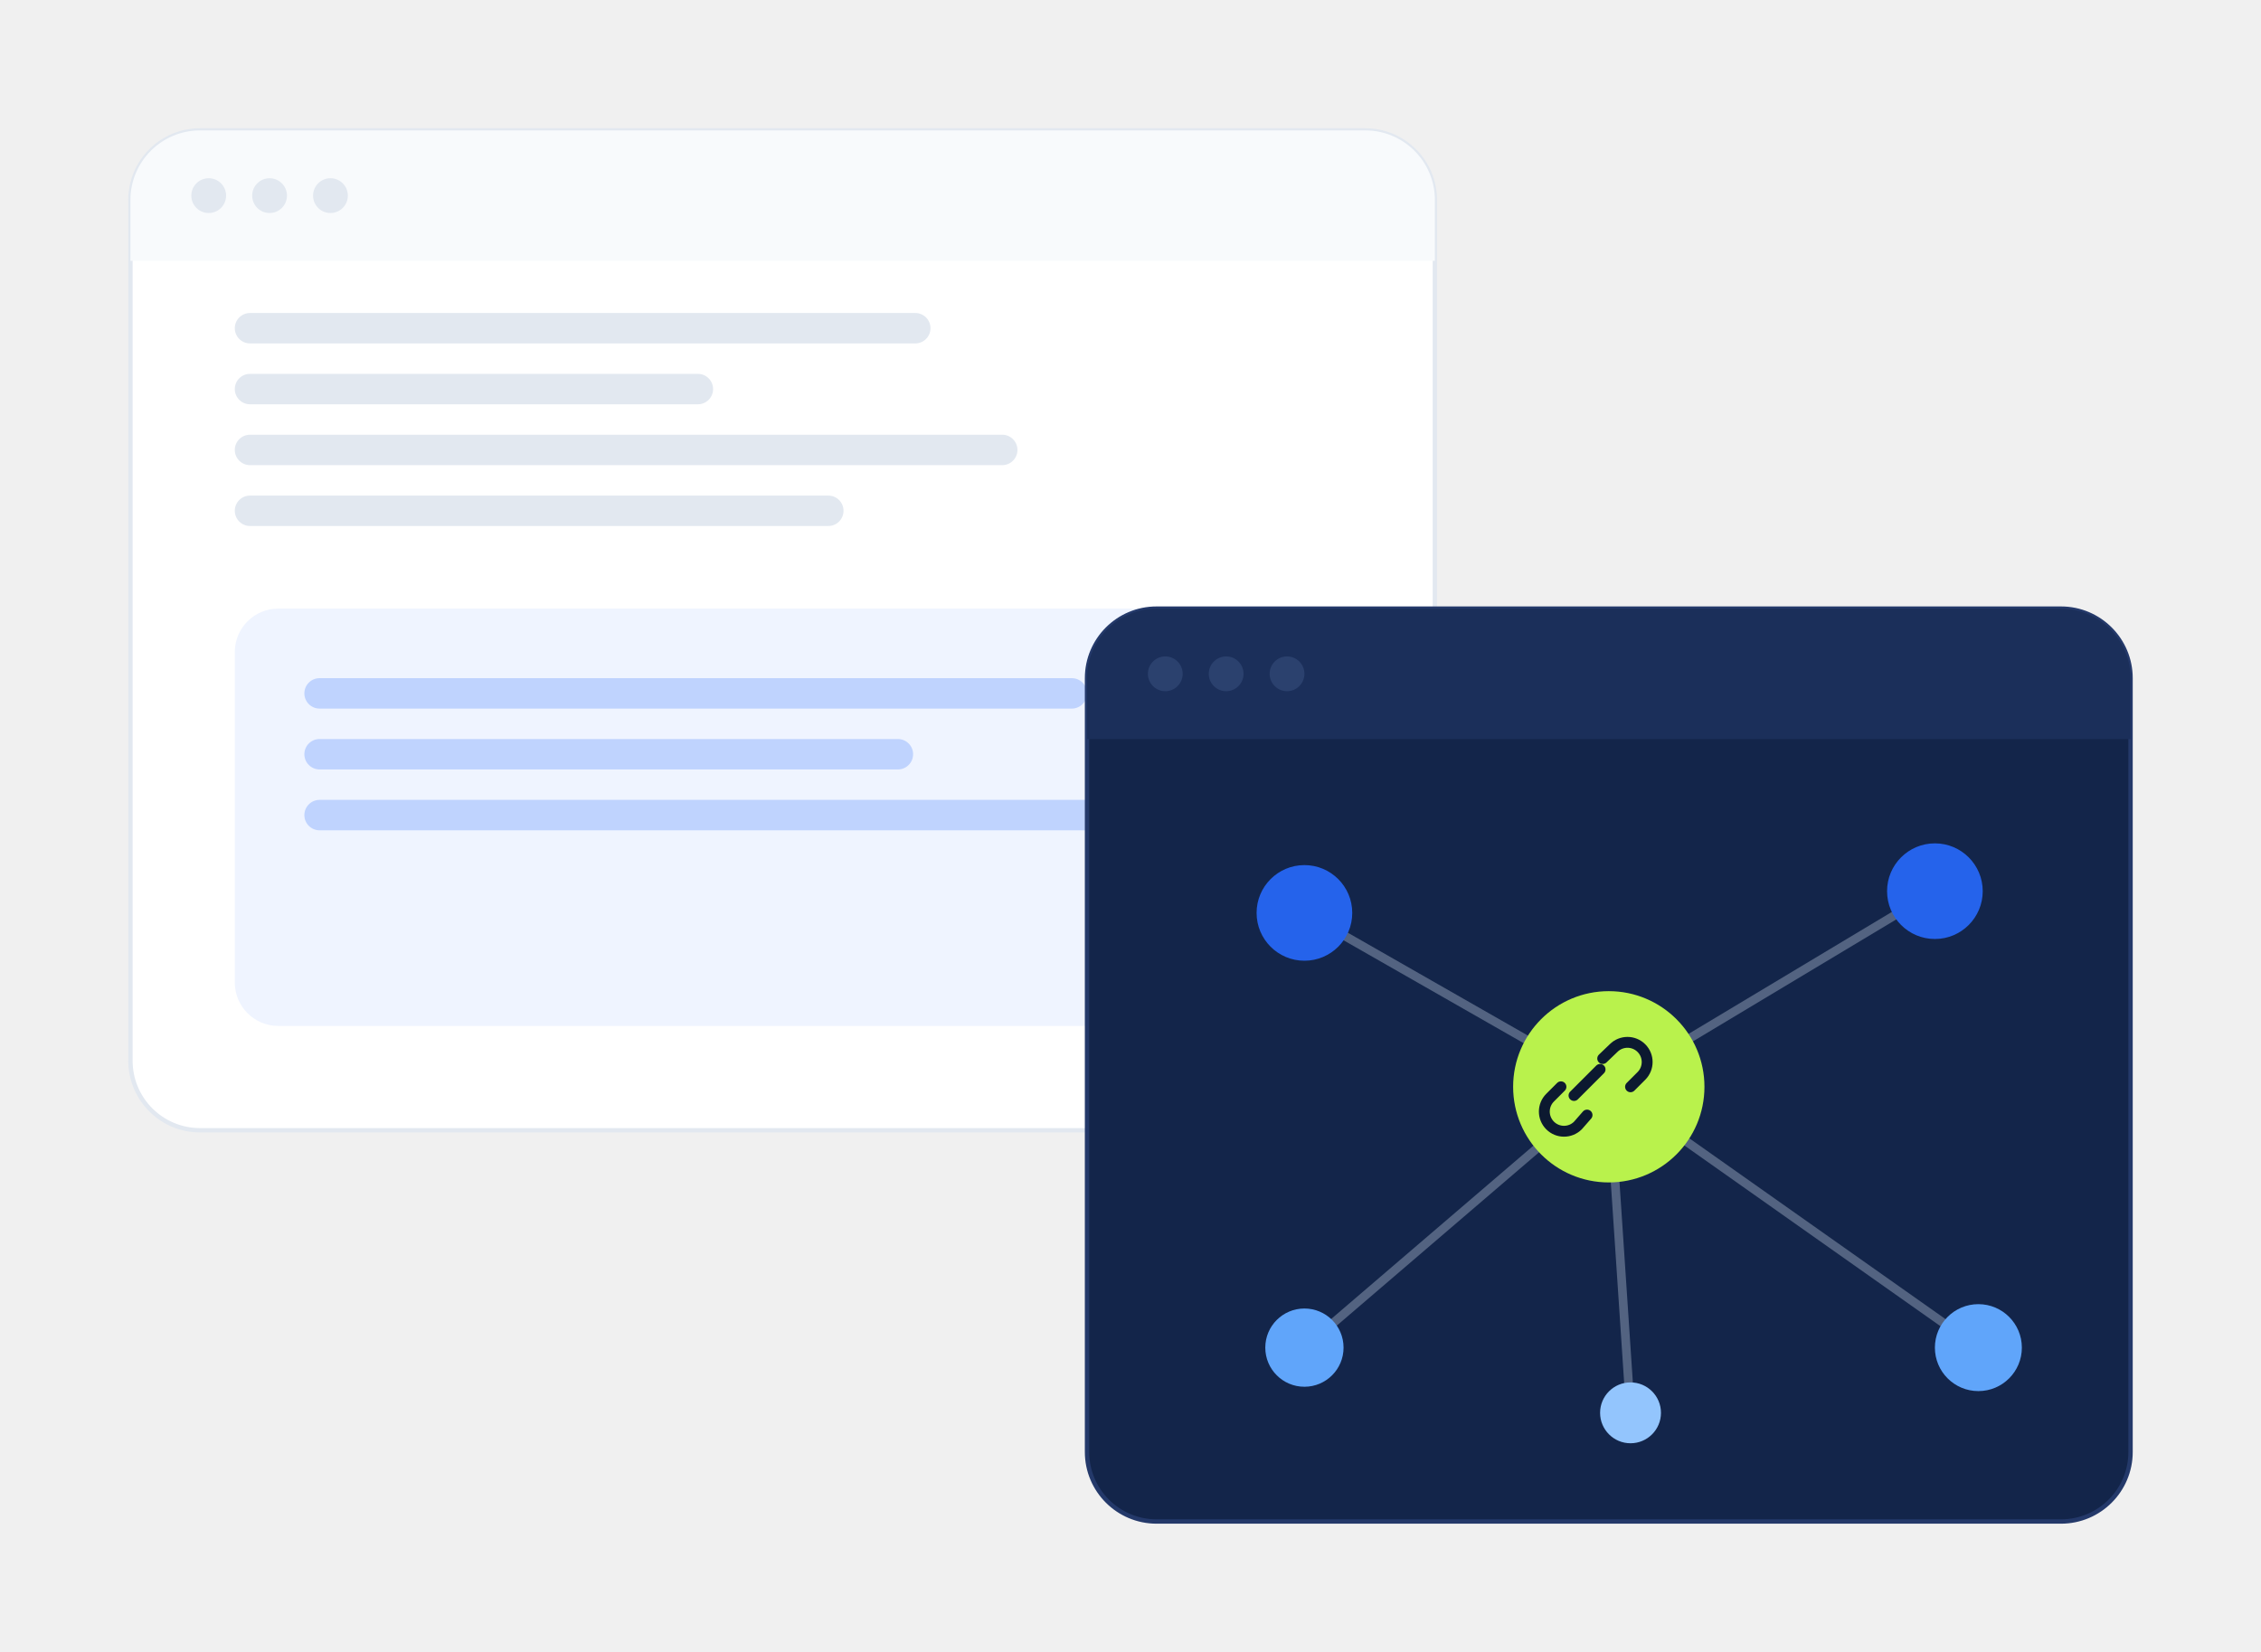
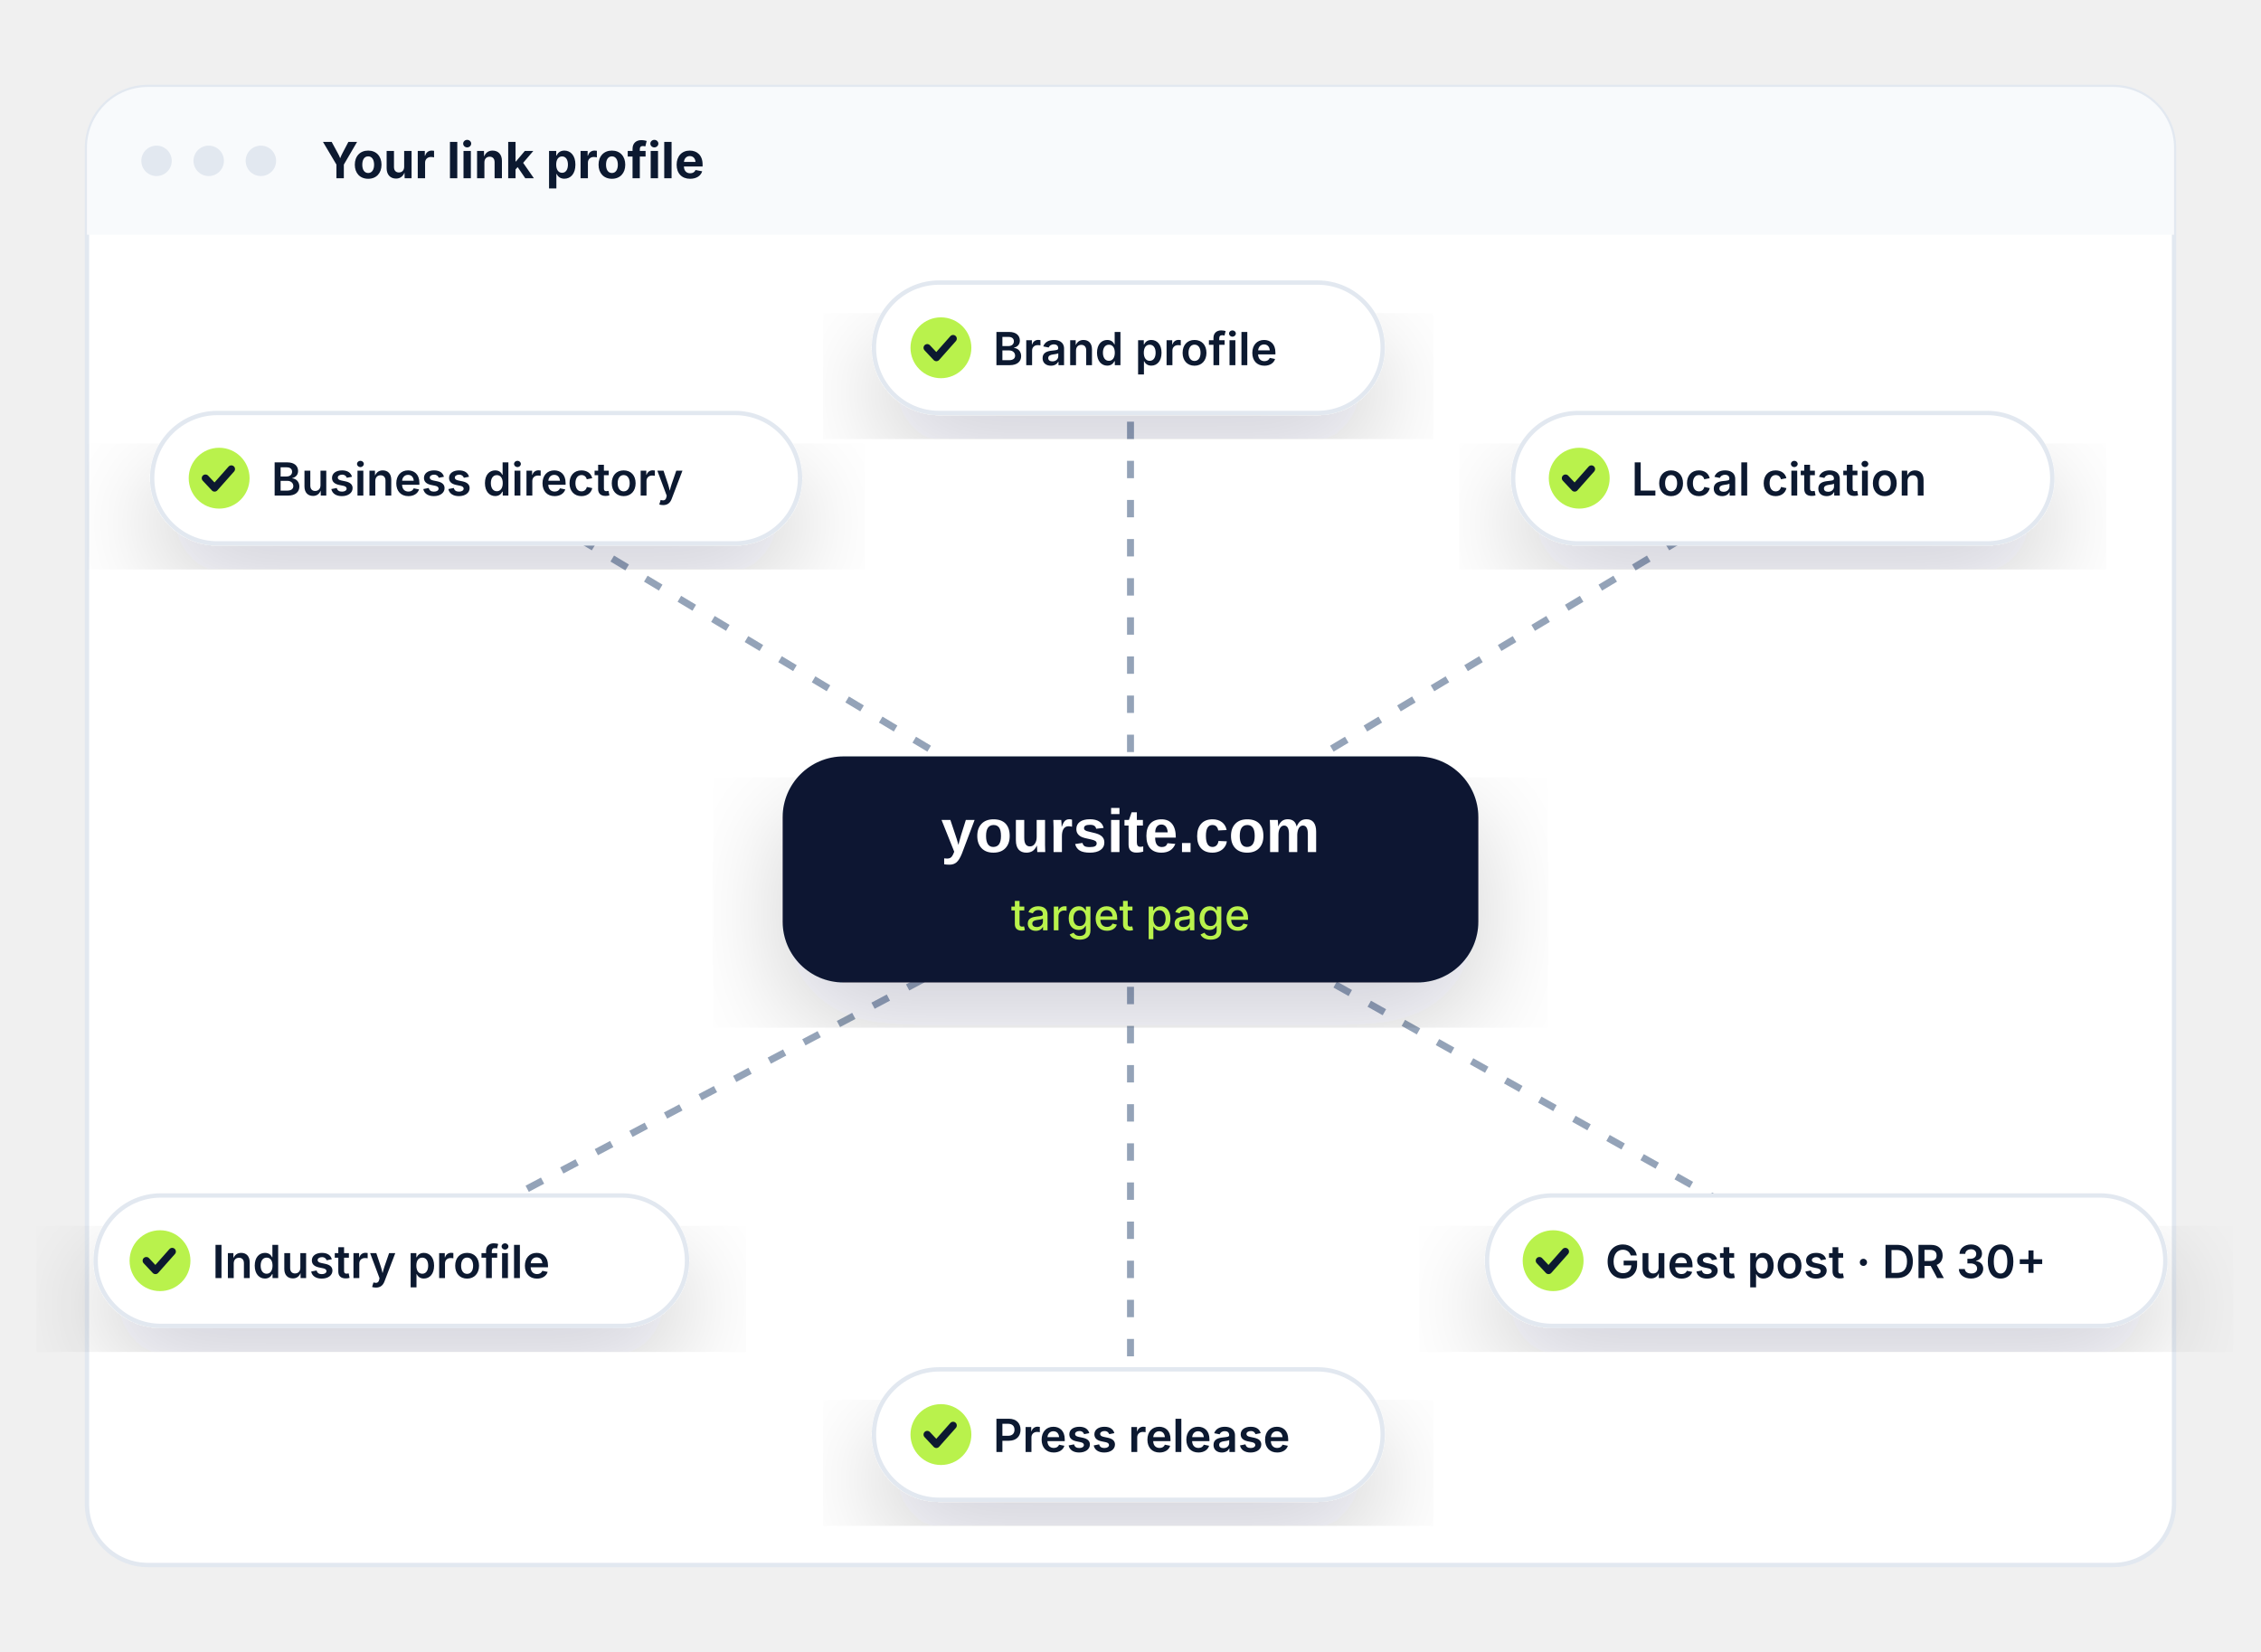
<svg xmlns="http://www.w3.org/2000/svg" viewBox="0 0 520 380" role="img" aria-labelledby="t">
-   <rect x="0" y="0" width="520" height="380" rx="24" fill="#13254A" opacity="0" />
+   <defs>
+     <filter id="sh" x="-10%" y="-10%" width="120%" height="130%">
+       <feDropShadow dx="0" dy="10" stdDeviation="12" flood-color="#0C1930" flood-opacity=".18" />
+     </filter>
+   </defs>
  <g>
-     <rect x="30" y="30" width="300" height="230" rx="16" fill="#FFFFFF" stroke="#E2E8F0" />
-     <path d="M30 46 a16 16 0 0 1 16 -16 h268 a16 16 0 0 1 16 16 v14 h-300 z" fill="#F8FAFC" />
-     <circle cx="48" cy="45" r="4" fill="#E2E8F0" />
-     <circle cx="62" cy="45" r="4" fill="#E2E8F0" />
-     <circle cx="76" cy="45" r="4" fill="#E2E8F0" />
-     <rect x="54" y="72" width="160" height="7" rx="3.5" fill="#E2E8F0" />
-     <rect x="54" y="86" width="110" height="7" rx="3.5" fill="#E2E8F0" />
-     <rect x="54" y="100" width="180" height="7" rx="3.5" fill="#E2E8F0" />
-     <rect x="54" y="114" width="140" height="7" rx="3.5" fill="#E2E8F0" />
-     <rect x="54" y="140" width="250" height="96" rx="10" fill="#EFF4FF" />
-     <rect x="70" y="156" width="180" height="7" rx="3.5" fill="#BFD3FE" />
-     <rect x="70" y="170" width="140" height="7" rx="3.5" fill="#BFD3FE" />
-     <rect x="70" y="184" width="200" height="7" rx="3.5" fill="#BFD3FE" />
+     <rect x="20" y="20" width="480" height="340" rx="14" fill="#FFFFFF" stroke="#E2E8F0" />
  </g>
-   <g>
-     <rect x="250" y="140" width="240" height="210" rx="16" fill="#13254A" stroke="#24396A" />
-     <path d="M250 156 a16 16 0 0 1 16 -16 h208 a16 16 0 0 1 16 16 v14 h-240 z" fill="#1B2F5A" />
-     <circle cx="268" cy="155" r="4" fill="#2B416E" />
-     <circle cx="282" cy="155" r="4" fill="#2B416E" />
-     <circle cx="296" cy="155" r="4" fill="#2B416E" />
-     <g stroke="#94A3B8" stroke-opacity=".5" stroke-width="2">
-       <line x1="370" y1="250" x2="300" y2="210" />
-       <line x1="370" y1="250" x2="445" y2="205" />
-       <line x1="370" y1="250" x2="300" y2="310" />
-       <line x1="370" y1="250" x2="455" y2="310" />
-       <line x1="370" y1="250" x2="375" y2="325" />
-     </g>
-     <circle cx="370" cy="250" r="22" fill="#B9F24C" />
-     <path d="M362 252l6-6M359 250l-2.5 2.5a4.5 4.5 0 0 0 6.4 6.4L365 256.5M375 250l2.5-2.5a4.5 4.5 0 0 0-6.4-6.4L368.6 243.5" fill="none" stroke="#0C1930" stroke-width="2.5" stroke-linecap="round" />
-     <circle cx="300" cy="210" r="11" fill="#2563EB" />
-     <circle cx="445" cy="205" r="11" fill="#2563EB" />
-     <circle cx="300" cy="310" r="9" fill="#60A5FA" />
-     <circle cx="455" cy="310" r="10" fill="#60A5FA" />
-     <circle cx="375" cy="325" r="7" fill="#93C5FD" />
+   <path d="M20 34 a14 14 0 0 1 14 -14 h452 a14 14 0 0 1 14 14 v20 h-480 z" fill="#F8FAFC" />
+   <circle cx="36" cy="37" r="3.5" fill="#E2E8F0" />
+   <circle cx="48" cy="37" r="3.5" fill="#E2E8F0" />
+   <circle cx="60" cy="37" r="3.5" fill="#E2E8F0" />
+   <text x="74" y="41" font-family="Inter, 'Segoe UI', Arial, Helvetica, sans-serif" font-size="11.5" font-weight="700" fill="#0C1930" text-anchor="start">Your link profile</text>
+   <line x1="260" y1="200" x2="110" y2="110" stroke="#94A3B8" stroke-width="1.6" stroke-dasharray="4 5" />
+   <line x1="260" y1="200" x2="410" y2="110" stroke="#94A3B8" stroke-width="1.6" stroke-dasharray="4 5" />
+   <line x1="260" y1="200" x2="90" y2="290" stroke="#94A3B8" stroke-width="1.6" stroke-dasharray="4 5" />
+   <line x1="260" y1="200" x2="420" y2="290" stroke="#94A3B8" stroke-width="1.6" stroke-dasharray="4 5" />
+   <line x1="260" y1="200" x2="260" y2="330" stroke="#94A3B8" stroke-width="1.6" stroke-dasharray="4 5" />
+   <line x1="260" y1="200" x2="260" y2="80" stroke="#94A3B8" stroke-width="1.6" stroke-dasharray="4 5" />
+   <g filter="url(#sh)">
+     <rect x="180" y="174" width="160" height="52" rx="14" fill="#0C1930" />
  </g>
+   <text x="260" y="196" font-family="Manrope, 'Segoe UI', Arial, Helvetica, sans-serif" font-size="14" font-weight="800" fill="#FFFFFF" text-anchor="middle">yoursite.com</text>
+   <text x="260" y="214" font-family="Inter, 'Segoe UI', Arial, Helvetica, sans-serif" font-size="10" font-weight="500" fill="#B9F24C" text-anchor="middle">target page</text>
+   <g filter="url(#sh)">
+     <rect x="35" y="95" width="149" height="30" rx="15" fill="#FFFFFF" stroke="#E2E8F0" />
+   </g>
+   <circle cx="50.4" cy="110" r="7" fill="#B9F24C" />
+   <path d="M47.25 110l2.1 2.24 3.85 -4.34" fill="none" stroke="#0C1930" stroke-width="1.7" stroke-linecap="round" stroke-linejoin="round" />
+   <text x="62.4" y="114" font-family="Inter, 'Segoe UI', Arial, Helvetica, sans-serif" font-size="10.5" font-weight="600" fill="#0C1930" text-anchor="start">Business directory</text>
+   <g filter="url(#sh)">
+     <rect x="348" y="95" width="124" height="30" rx="15" fill="#FFFFFF" stroke="#E2E8F0" />
+   </g>
+   <circle cx="363.2" cy="110" r="7" fill="#B9F24C" />
+   <path d="M360.05 110l2.1 2.24 3.85 -4.34" fill="none" stroke="#0C1930" stroke-width="1.7" stroke-linecap="round" stroke-linejoin="round" />
+   <text x="375.2" y="114" font-family="Inter, 'Segoe UI', Arial, Helvetica, sans-serif" font-size="10.5" font-weight="600" fill="#0C1930" text-anchor="start">Local citation</text>
+   <g filter="url(#sh)">
+     <rect x="22" y="275" width="136" height="30" rx="15" fill="#FFFFFF" stroke="#E2E8F0" />
+   </g>
+   <circle cx="36.8" cy="290" r="7" fill="#B9F24C" />
+   <path d="M33.65 290l2.1 2.24 3.85 -4.34" fill="none" stroke="#0C1930" stroke-width="1.7" stroke-linecap="round" stroke-linejoin="round" />
+   <text x="48.8" y="294" font-family="Inter, 'Segoe UI', Arial, Helvetica, sans-serif" font-size="10.5" font-weight="600" fill="#0C1930" text-anchor="start">Industry profile</text>
+   <g filter="url(#sh)">
+     <rect x="342" y="275" width="156" height="30" rx="15" fill="#FFFFFF" stroke="#E2E8F0" />
+   </g>
+   <circle cx="357.2" cy="290" r="7" fill="#B9F24C" />
+   <path d="M354.05 290l2.1 2.24 3.85 -4.34" fill="none" stroke="#0C1930" stroke-width="1.7" stroke-linecap="round" stroke-linejoin="round" />
+   <text x="369.2" y="294" font-family="Inter, 'Segoe UI', Arial, Helvetica, sans-serif" font-size="10.5" font-weight="600" fill="#0C1930" text-anchor="start">Guest post · DR 30+</text>
+   <g filter="url(#sh)">
+     <rect x="201" y="315" width="117" height="30" rx="15" fill="#FFFFFF" stroke="#E2E8F0" />
+   </g>
+   <circle cx="216.4" cy="330" r="7" fill="#B9F24C" />
+   <path d="M213.25 330l2.1 2.24 3.85 -4.34" fill="none" stroke="#0C1930" stroke-width="1.7" stroke-linecap="round" stroke-linejoin="round" />
+   <text x="228.4" y="334" font-family="Inter, 'Segoe UI', Arial, Helvetica, sans-serif" font-size="10.5" font-weight="600" fill="#0C1930" text-anchor="start">Press release</text>
+   <g filter="url(#sh)">
+     <rect x="201" y="65" width="117" height="30" rx="15" fill="#FFFFFF" stroke="#E2E8F0" />
+   </g>
+   <circle cx="216.4" cy="80" r="7" fill="#B9F24C" />
+   <path d="M213.25 80l2.1 2.24 3.85 -4.34" fill="none" stroke="#0C1930" stroke-width="1.7" stroke-linecap="round" stroke-linejoin="round" />
+   <text x="228.4" y="84" font-family="Inter, 'Segoe UI', Arial, Helvetica, sans-serif" font-size="10.5" font-weight="600" fill="#0C1930" text-anchor="start">Brand profile</text>
</svg>
